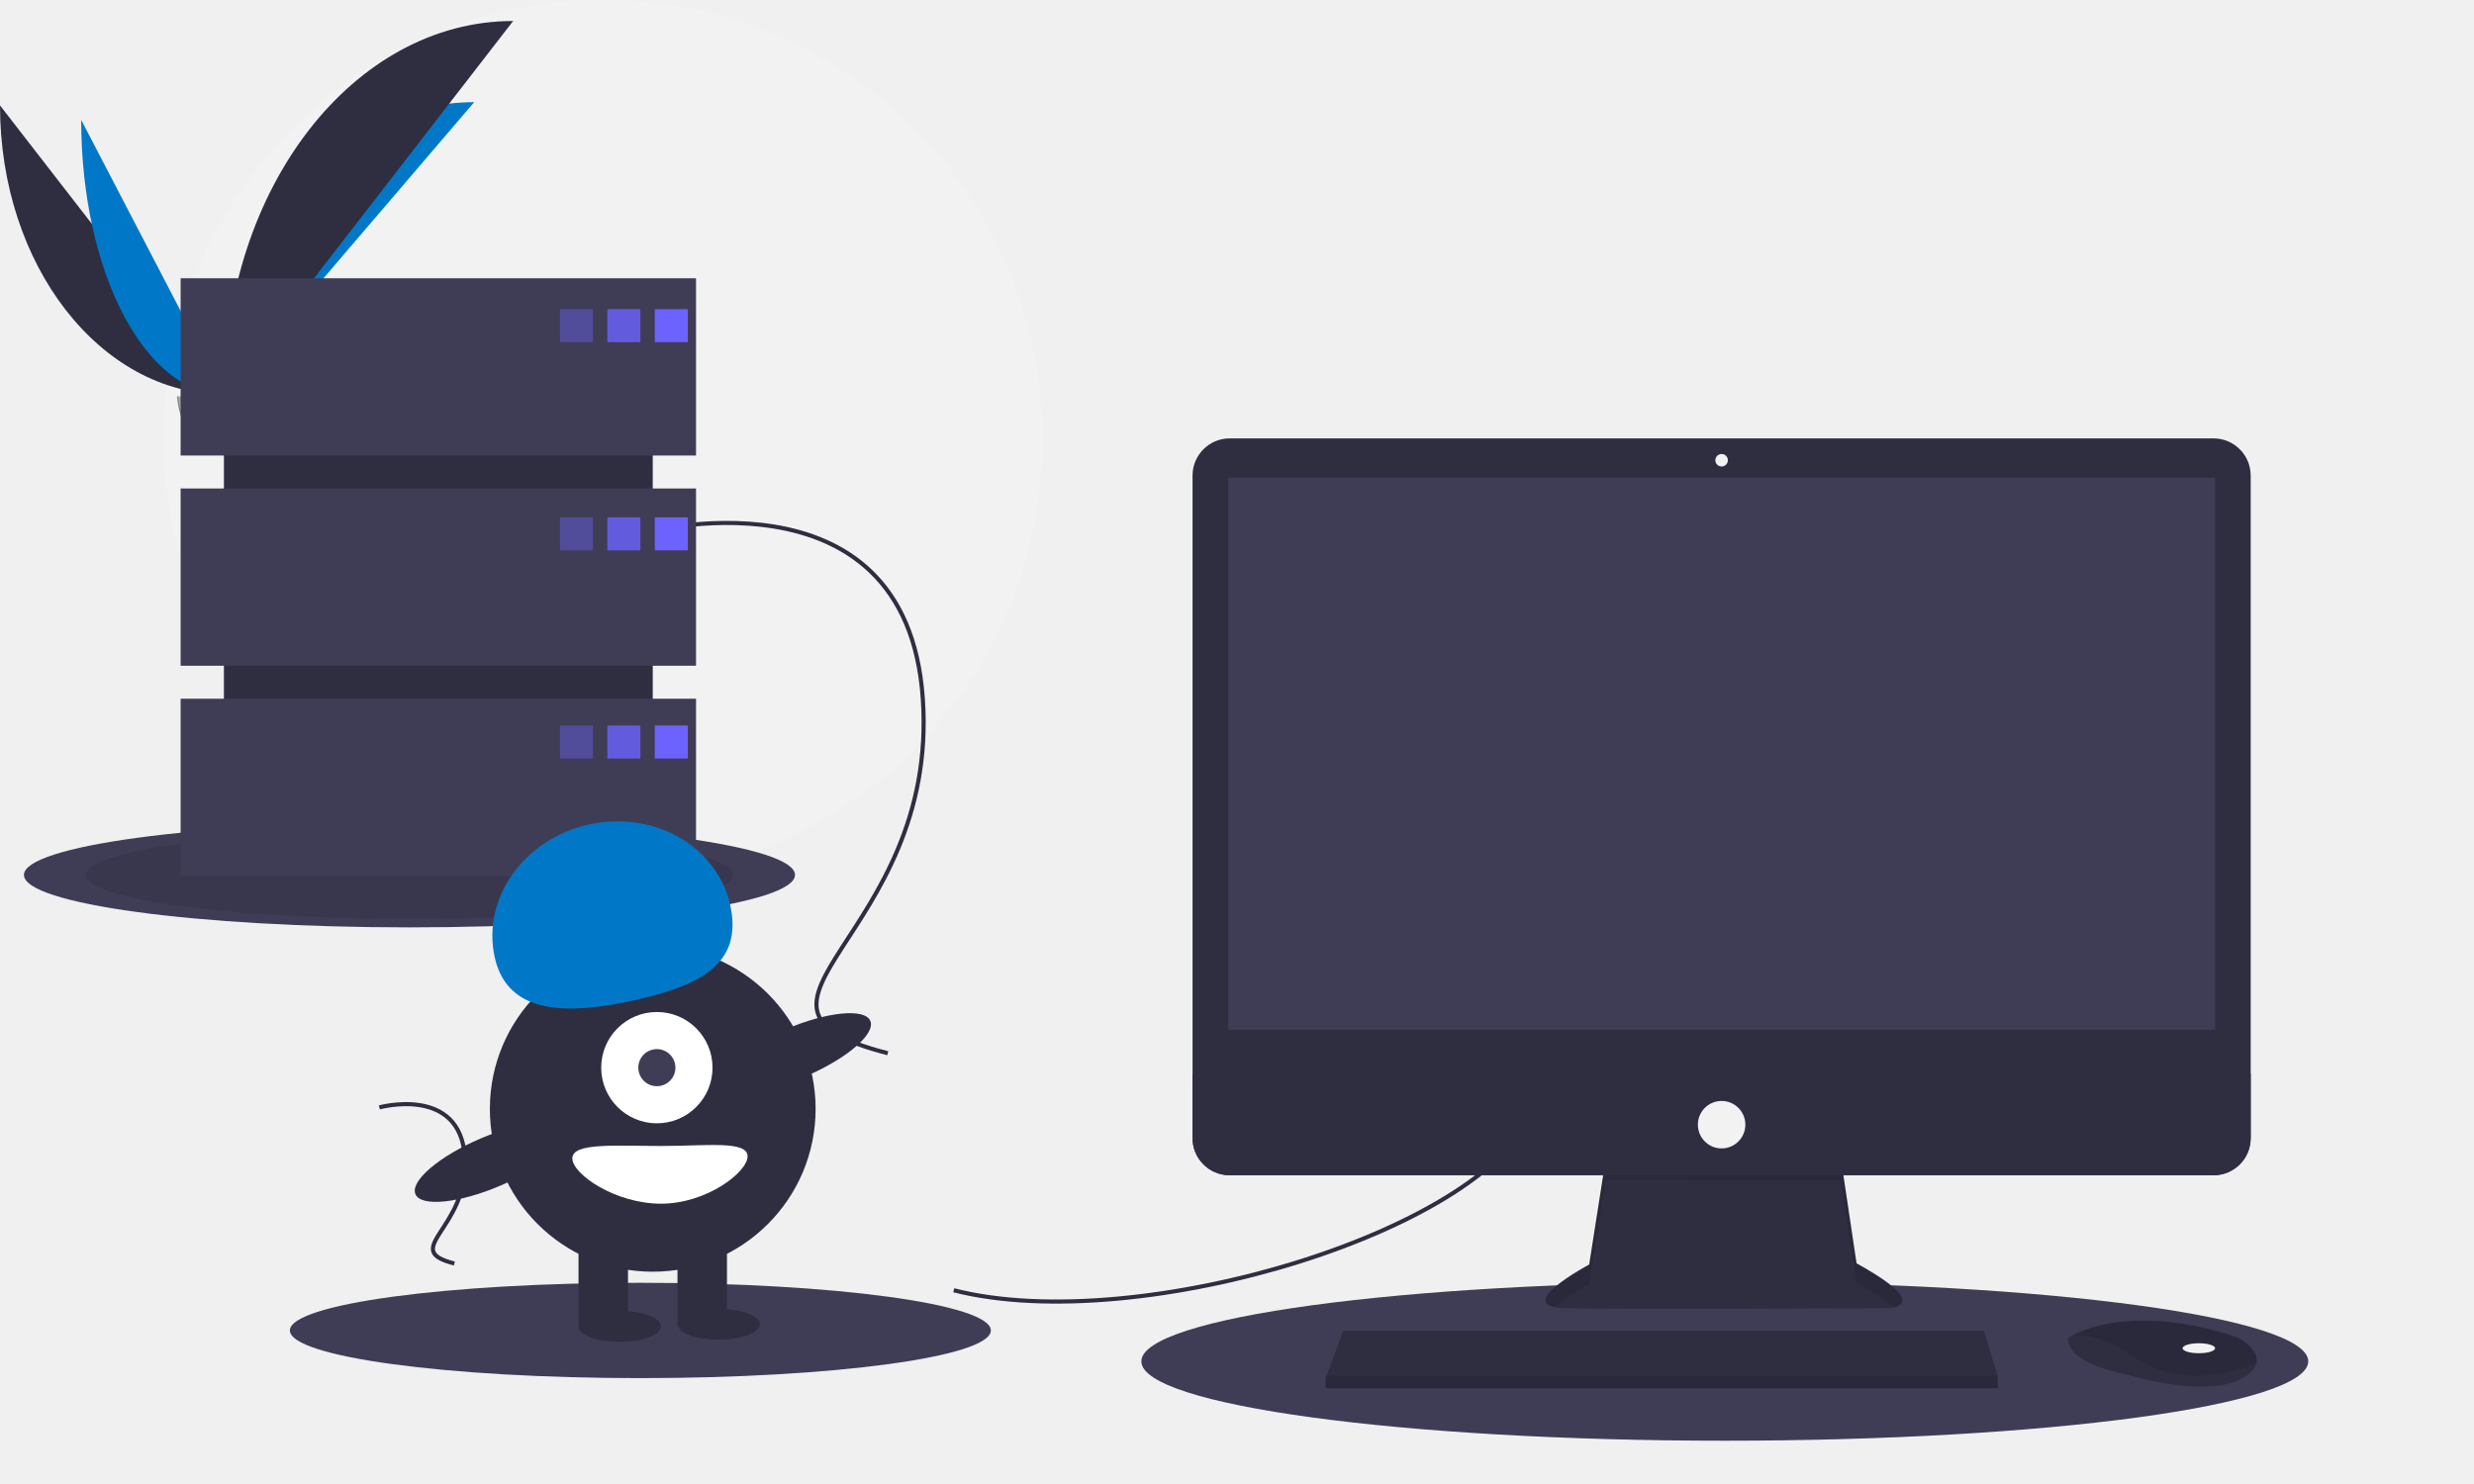
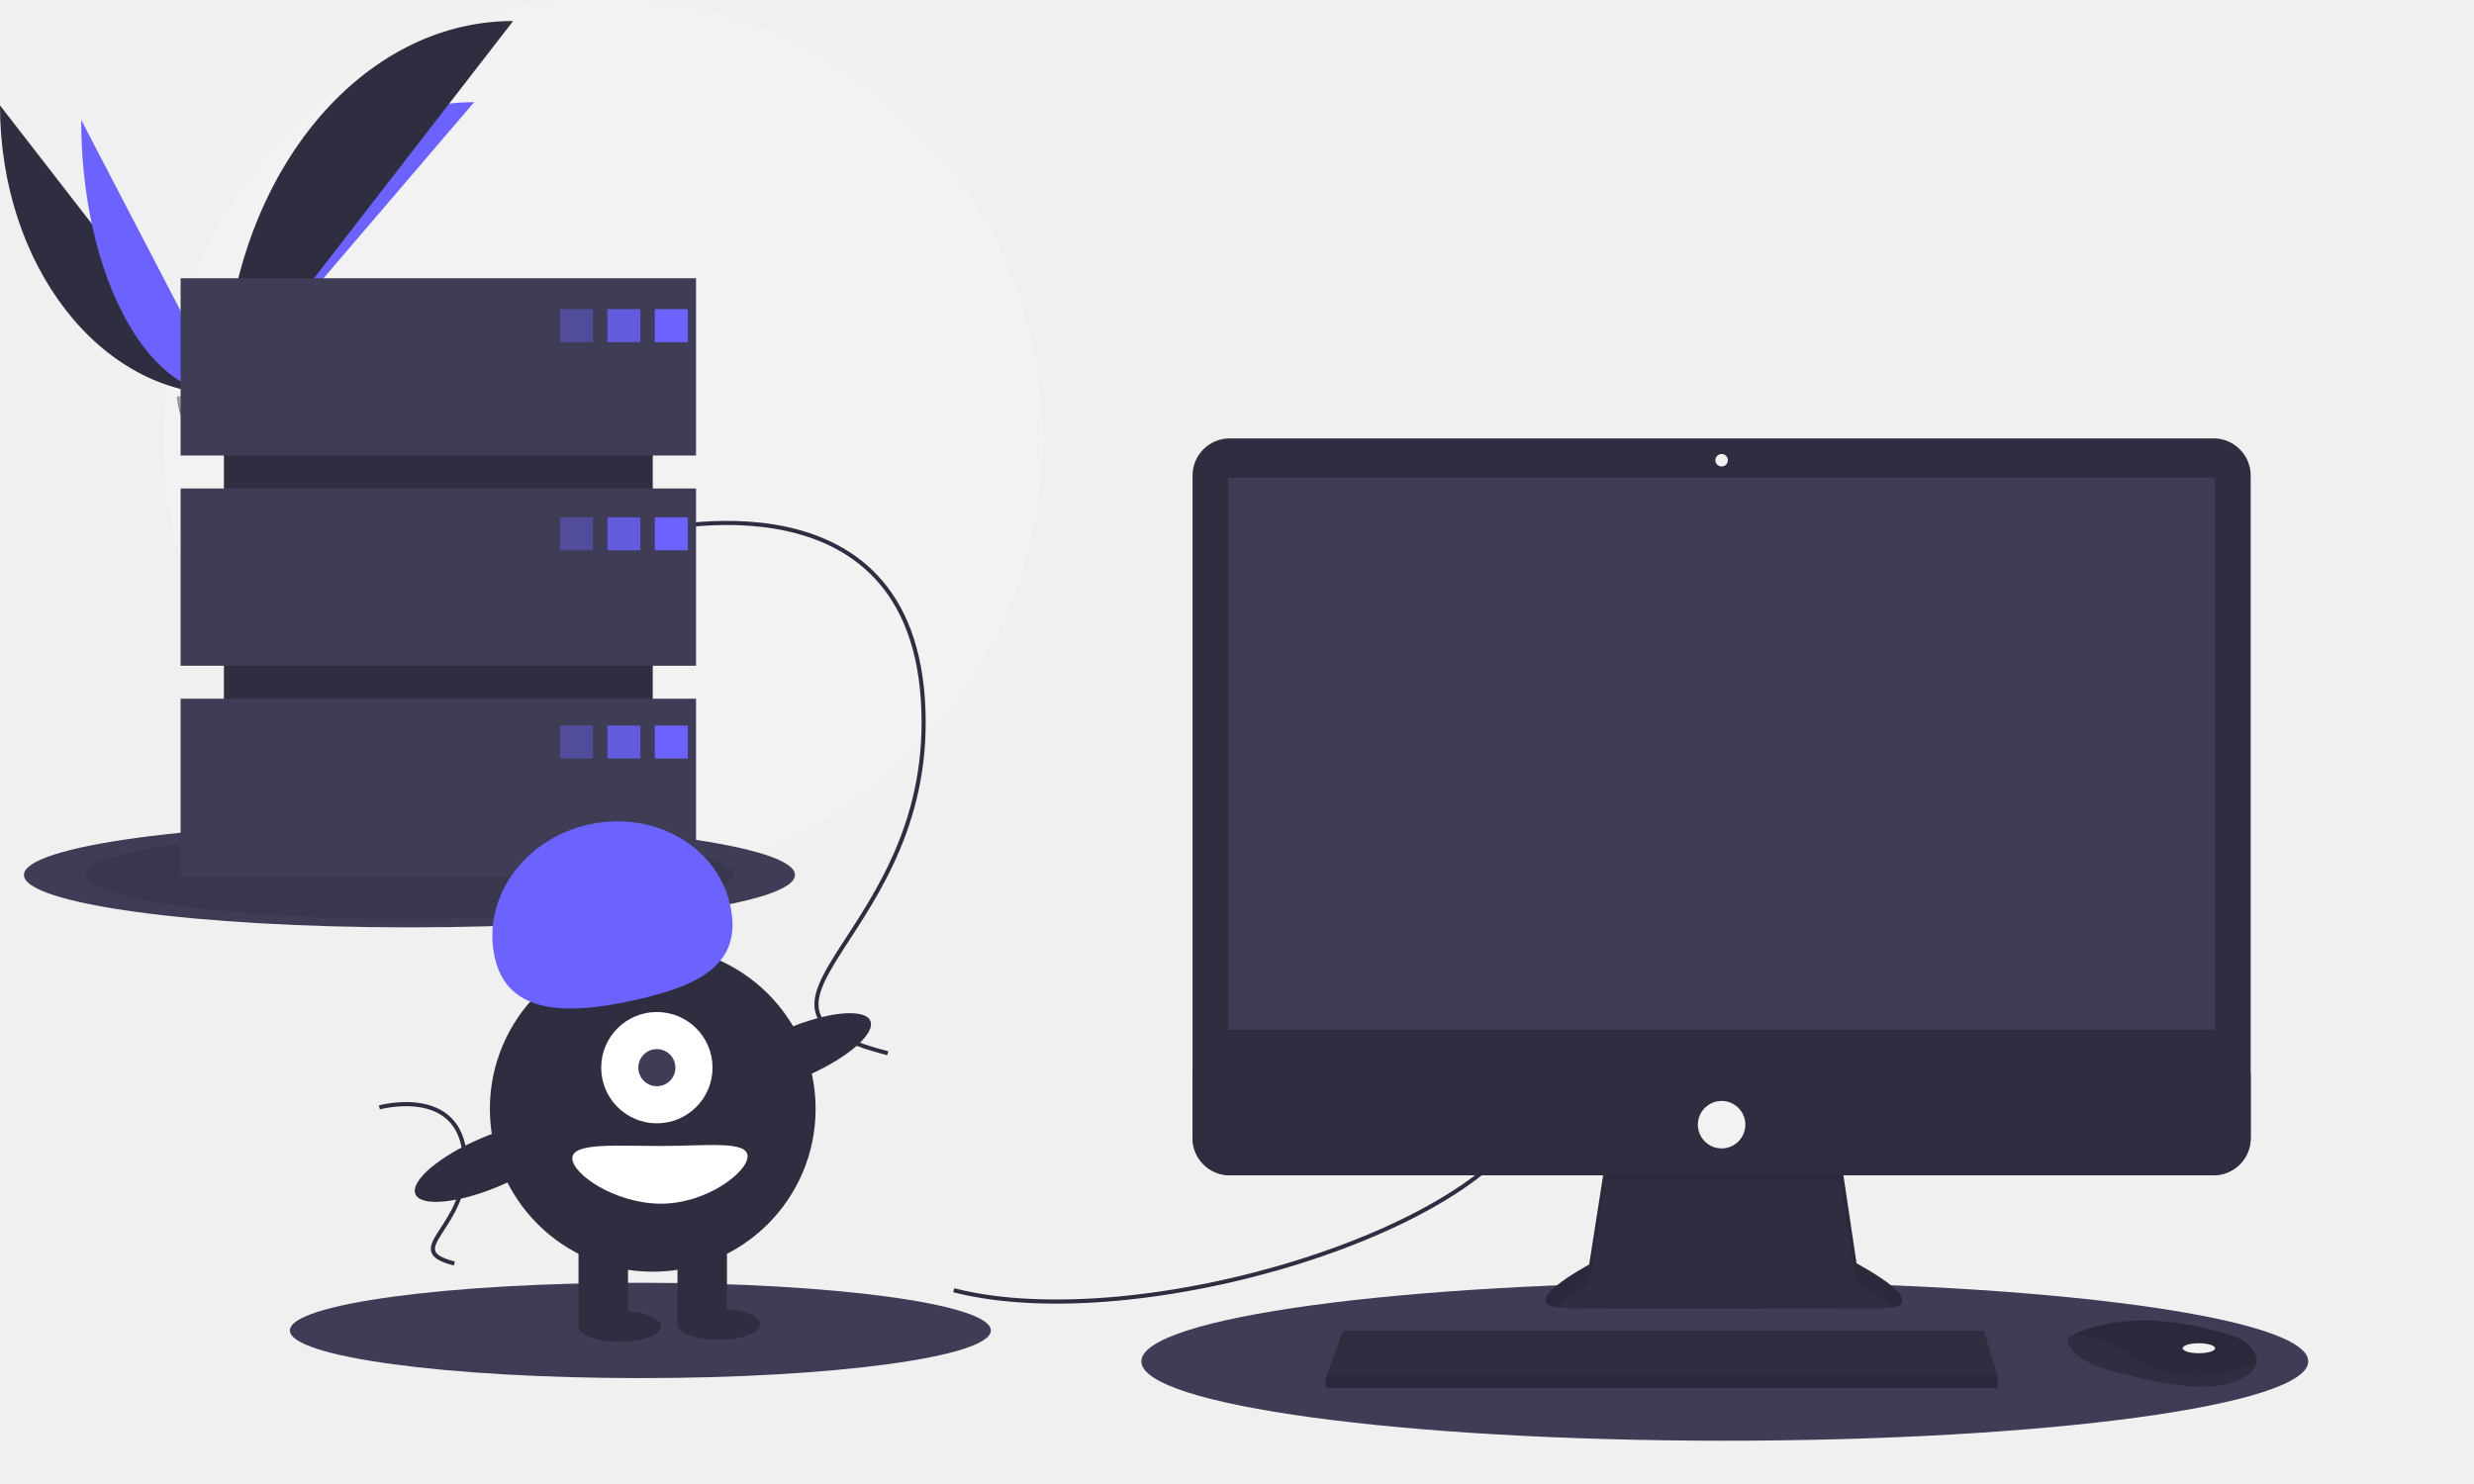
- <svg xmlns="http://www.w3.org/2000/svg" data-name="Layer 1" viewBox="0 0 1200 720" style="width:100%" version="1.1" id="svg30">
+ <svg xmlns="http://www.w3.org/2000/svg" data-name="Layer 1" viewBox="0 0 1200 720" version="1.1" id="svg30">
  <defs id="defs30" />
  <circle cx="292.609" cy="213" r="213" fill="#f2f2f2" id="circle1" />
  <path d="M0 51.142c0 77.498 48.618 140.209 108.7 140.209" fill="#2f2e41" id="path1" />
-   <path d="M108.7 191.35c0-78.368 54.256-141.783 121.304-141.783" fill="#6c63ff" id="path2" style="fill:#0078c7;fill-opacity:1" />
-   <path d="M39.384 58.168c0 73.614 31.003 133.183 69.317 133.183" fill="#6c63ff" id="path3" style="fill:#0078c7;fill-opacity:1" />
+   <path d="M108.7 191.35c0-78.368 54.256-141.783 121.304-141.783" fill="#6c63ff" id="path2" />
+   <path d="M39.384 58.168c0 73.614 31.003 133.183 69.317 133.183" fill="#6c63ff" id="path3" />
  <path d="M108.7 191.35c0-100.137 62.711-181.167 140.209-181.167" fill="#2f2e41" id="path4" />
  <path d="M85.833 192.339s15.415-.475 20.061-3.783 23.713-7.258 24.866-1.953 23.167 26.388 5.762 26.529-40.439-2.711-45.076-5.536-5.613-15.257-5.613-15.257Z" fill="#a8a8a8" id="path5" />
  <path d="M136.833 211.285c-17.404.14-40.44-2.711-45.076-5.536-3.531-2.15-4.939-9.869-5.41-13.43-.325.014-.514.02-.514.02s.976 12.433 5.613 15.257 27.672 5.676 45.077 5.536c5.023-.04 6.759-1.828 6.663-4.476-.698 1.6-2.614 2.599-6.353 2.629Z" opacity=".2" id="path6" />
  <ellipse cx="198.609" cy="424.5" rx="187" ry="25.44" fill="#3f3d56" id="ellipse6" />
  <ellipse cx="198.609" cy="424.5" rx="157" ry="21.359" opacity=".1" id="ellipse7" />
  <ellipse cx="836.609" cy="660.5" rx="283" ry="38.5" fill="#3f3d56" id="ellipse8" />
  <ellipse cx="310.609" cy="645.5" rx="170" ry="23.127" fill="#3f3d56" id="ellipse9" />
  <path d="M462.61 626c90 23 263-30 282-90m-435-277s130-36 138 80-107 149-17 172m-246.599 26.283s39.073-10.82 41.477 24.045-32.16 44.783-5.11 51.695" fill="none" stroke="#2f2e41" stroke-miterlimit="10" stroke-width="2" id="path9" />
  <path d="m778.705 563.24-7.878 50.295s-38.782 20.603-11.513 21.209 155.733 0 155.733 0 24.845 0-14.543-21.815l-7.878-52.719Z" fill="#2f2e41" id="path10" />
  <path d="M753.828 634.198c6.193-5.51 17-11.252 17-11.252l7.877-50.295 113.921.107 7.878 49.582c9.185 5.087 14.875 8.987 18.203 11.978 5.06-1.154 10.588-5.443-18.203-21.389l-7.878-52.719-113.921 3.03-7.878 50.295s-32.588 17.315-16.999 20.663Z" opacity=".1" id="path11" />
  <rect x="578.433" y="212.689" width="513.253" height="357.52" rx="18.046" fill="#2f2e41" id="rect11" />
  <path fill="#3f3d56" d="M595.703 231.777h478.713v267.837H595.703z" id="path12" />
  <circle cx="835.059" cy="223.293" r="3.03" fill="#f2f2f2" id="circle12" />
  <path d="M1091.686 520.822v31.34a18.043 18.043 0 0 1-18.046 18.046H596.48a18.043 18.043 0 0 1-18.046-18.045v-31.34ZM968.978 667.466v6.06h-326.01v-4.848l.449-1.212 8.035-21.815h310.86l6.666 21.815zm125.459-5.932c-.594 2.539-2.836 5.217-7.902 7.75-18.179 9.09-55.143-2.424-55.143-2.424s-28.48-4.848-28.48-17.573a22.725 22.725 0 0 1 2.497-1.485c7.643-4.043 32.984-14.02 77.917.423a18.74 18.74 0 0 1 8.541 5.597c1.821 2.132 3.249 4.835 2.57 7.712Z" fill="#2f2e41" id="path13" />
  <path d="M1094.437 661.534c-22.25 8.526-42.084 9.162-62.439-4.975-10.265-7.127-19.59-8.89-26.59-8.757 7.644-4.043 32.985-14.02 77.918.423a18.74 18.74 0 0 1 8.541 5.597c1.821 2.132 3.249 4.835 2.57 7.712Z" opacity=".1" id="path14" />
  <ellipse cx="1066.538" cy="654.135" rx="7.878" ry="2.424" fill="#f2f2f2" id="ellipse14" />
  <circle cx="835.059" cy="545.667" r="11.513" fill="#f2f2f2" id="circle14" />
  <path opacity=".1" d="M968.978 667.466v6.06h-326.01v-4.848l.449-1.212h325.561z" id="path15" />
  <path fill="#2f2e41" d="M108.609 159h208v242h-208z" id="path16" />
  <path fill="#3f3d56" d="M87.609 135h250v86h-250zm0 102h250v86h-250zm0 102h250v86h-250z" id="path17" />
  <path fill="#6c63ff" opacity=".4" d="M271.609 150h16v16h-16z" id="path18" />
  <path fill="#6c63ff" opacity=".8" d="M294.609 150h16v16h-16z" id="path19" />
  <path fill="#6c63ff" d="M317.609 150h16v16h-16z" id="path20" />
  <path fill="#6c63ff" opacity=".4" d="M271.609 251h16v16h-16z" id="path21" />
  <path fill="#6c63ff" opacity=".8" d="M294.609 251h16v16h-16z" id="path22" />
  <path fill="#6c63ff" d="M317.609 251h16v16h-16z" id="path23" />
  <path fill="#6c63ff" opacity=".4" d="M271.609 352h16v16h-16z" id="path24" />
  <path fill="#6c63ff" opacity=".8" d="M294.609 352h16v16h-16z" id="path25" />
  <path fill="#6c63ff" d="M317.609 352h16v16h-16z" id="path26" />
  <circle cx="316.609" cy="538" r="79" fill="#2f2e41" id="circle26" />
  <path fill="#2f2e41" d="M280.609 600h24v43h-24zm48 0h24v43h-24z" id="path27" />
  <ellipse cx="300.609" cy="643.5" rx="20" ry="7.5" fill="#2f2e41" id="ellipse27" />
  <ellipse cx="348.609" cy="642.5" rx="20" ry="7.5" fill="#2f2e41" id="ellipse28" />
  <circle cx="318.609" cy="518" r="27" fill="#fff" id="circle28" />
  <circle cx="318.609" cy="518" r="9" fill="#3f3d56" id="circle29" />
-   <path d="M239.976 464.532c-6.378-28.567 14.012-57.434 45.544-64.474s62.266 10.41 68.644 38.977-14.518 39.104-46.05 46.145-61.759 7.92-68.138-20.648Z" fill="#6c63ff" id="path29" style="fill:#0078c7;fill-opacity:1" />
+   <path d="M239.976 464.532c-6.378-28.567 14.012-57.434 45.544-64.474s62.266 10.41 68.644 38.977-14.518 39.104-46.05 46.145-61.759 7.92-68.138-20.648Z" fill="#6c63ff" id="path29" />
  <ellipse cx="417.215" cy="611.344" rx="39.5" ry="12.4" transform="rotate(-23.171 156.408 637.654)" fill="#2f2e41" id="ellipse29" />
  <ellipse cx="269.215" cy="664.344" rx="39.5" ry="12.4" transform="rotate(-23.171 8.408 690.654)" fill="#2f2e41" id="ellipse30" />
  <path d="M362.61 561c0 7.732-19.91 23-42 23s-43-14.268-43-22 20.908-6 43-6 42-2.732 42 5Z" fill="#fff" id="path30" />
</svg>
